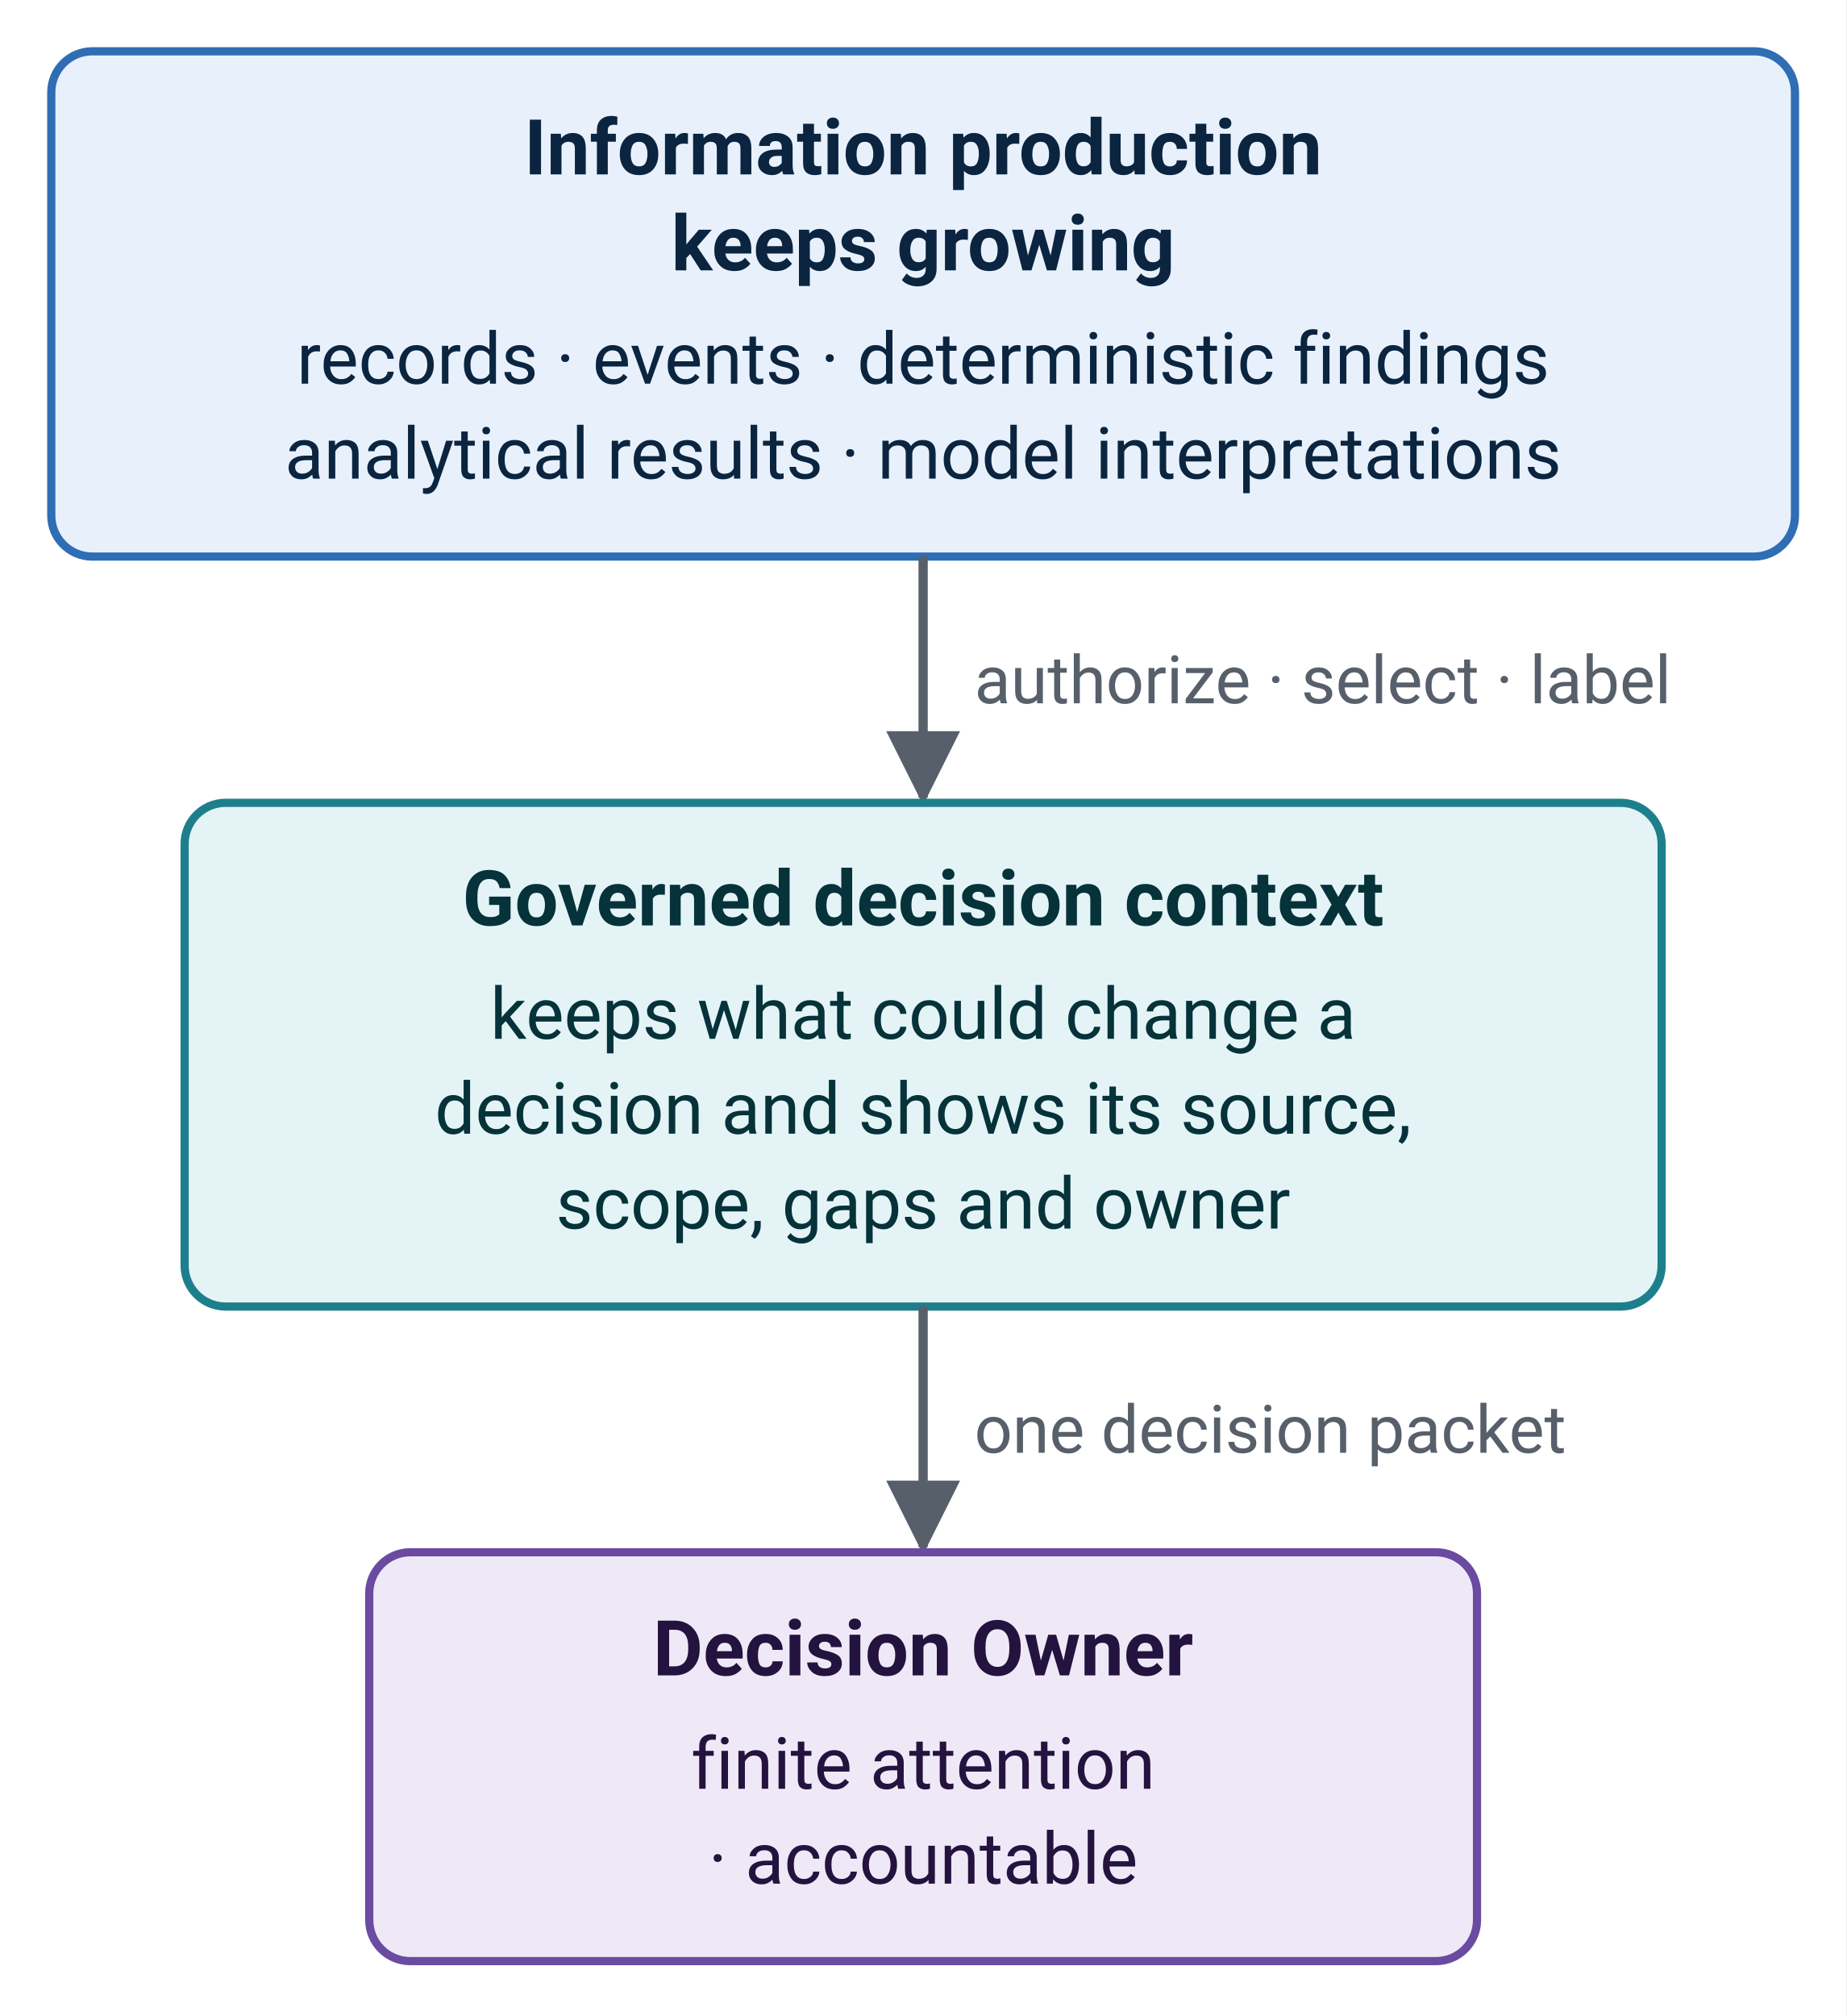
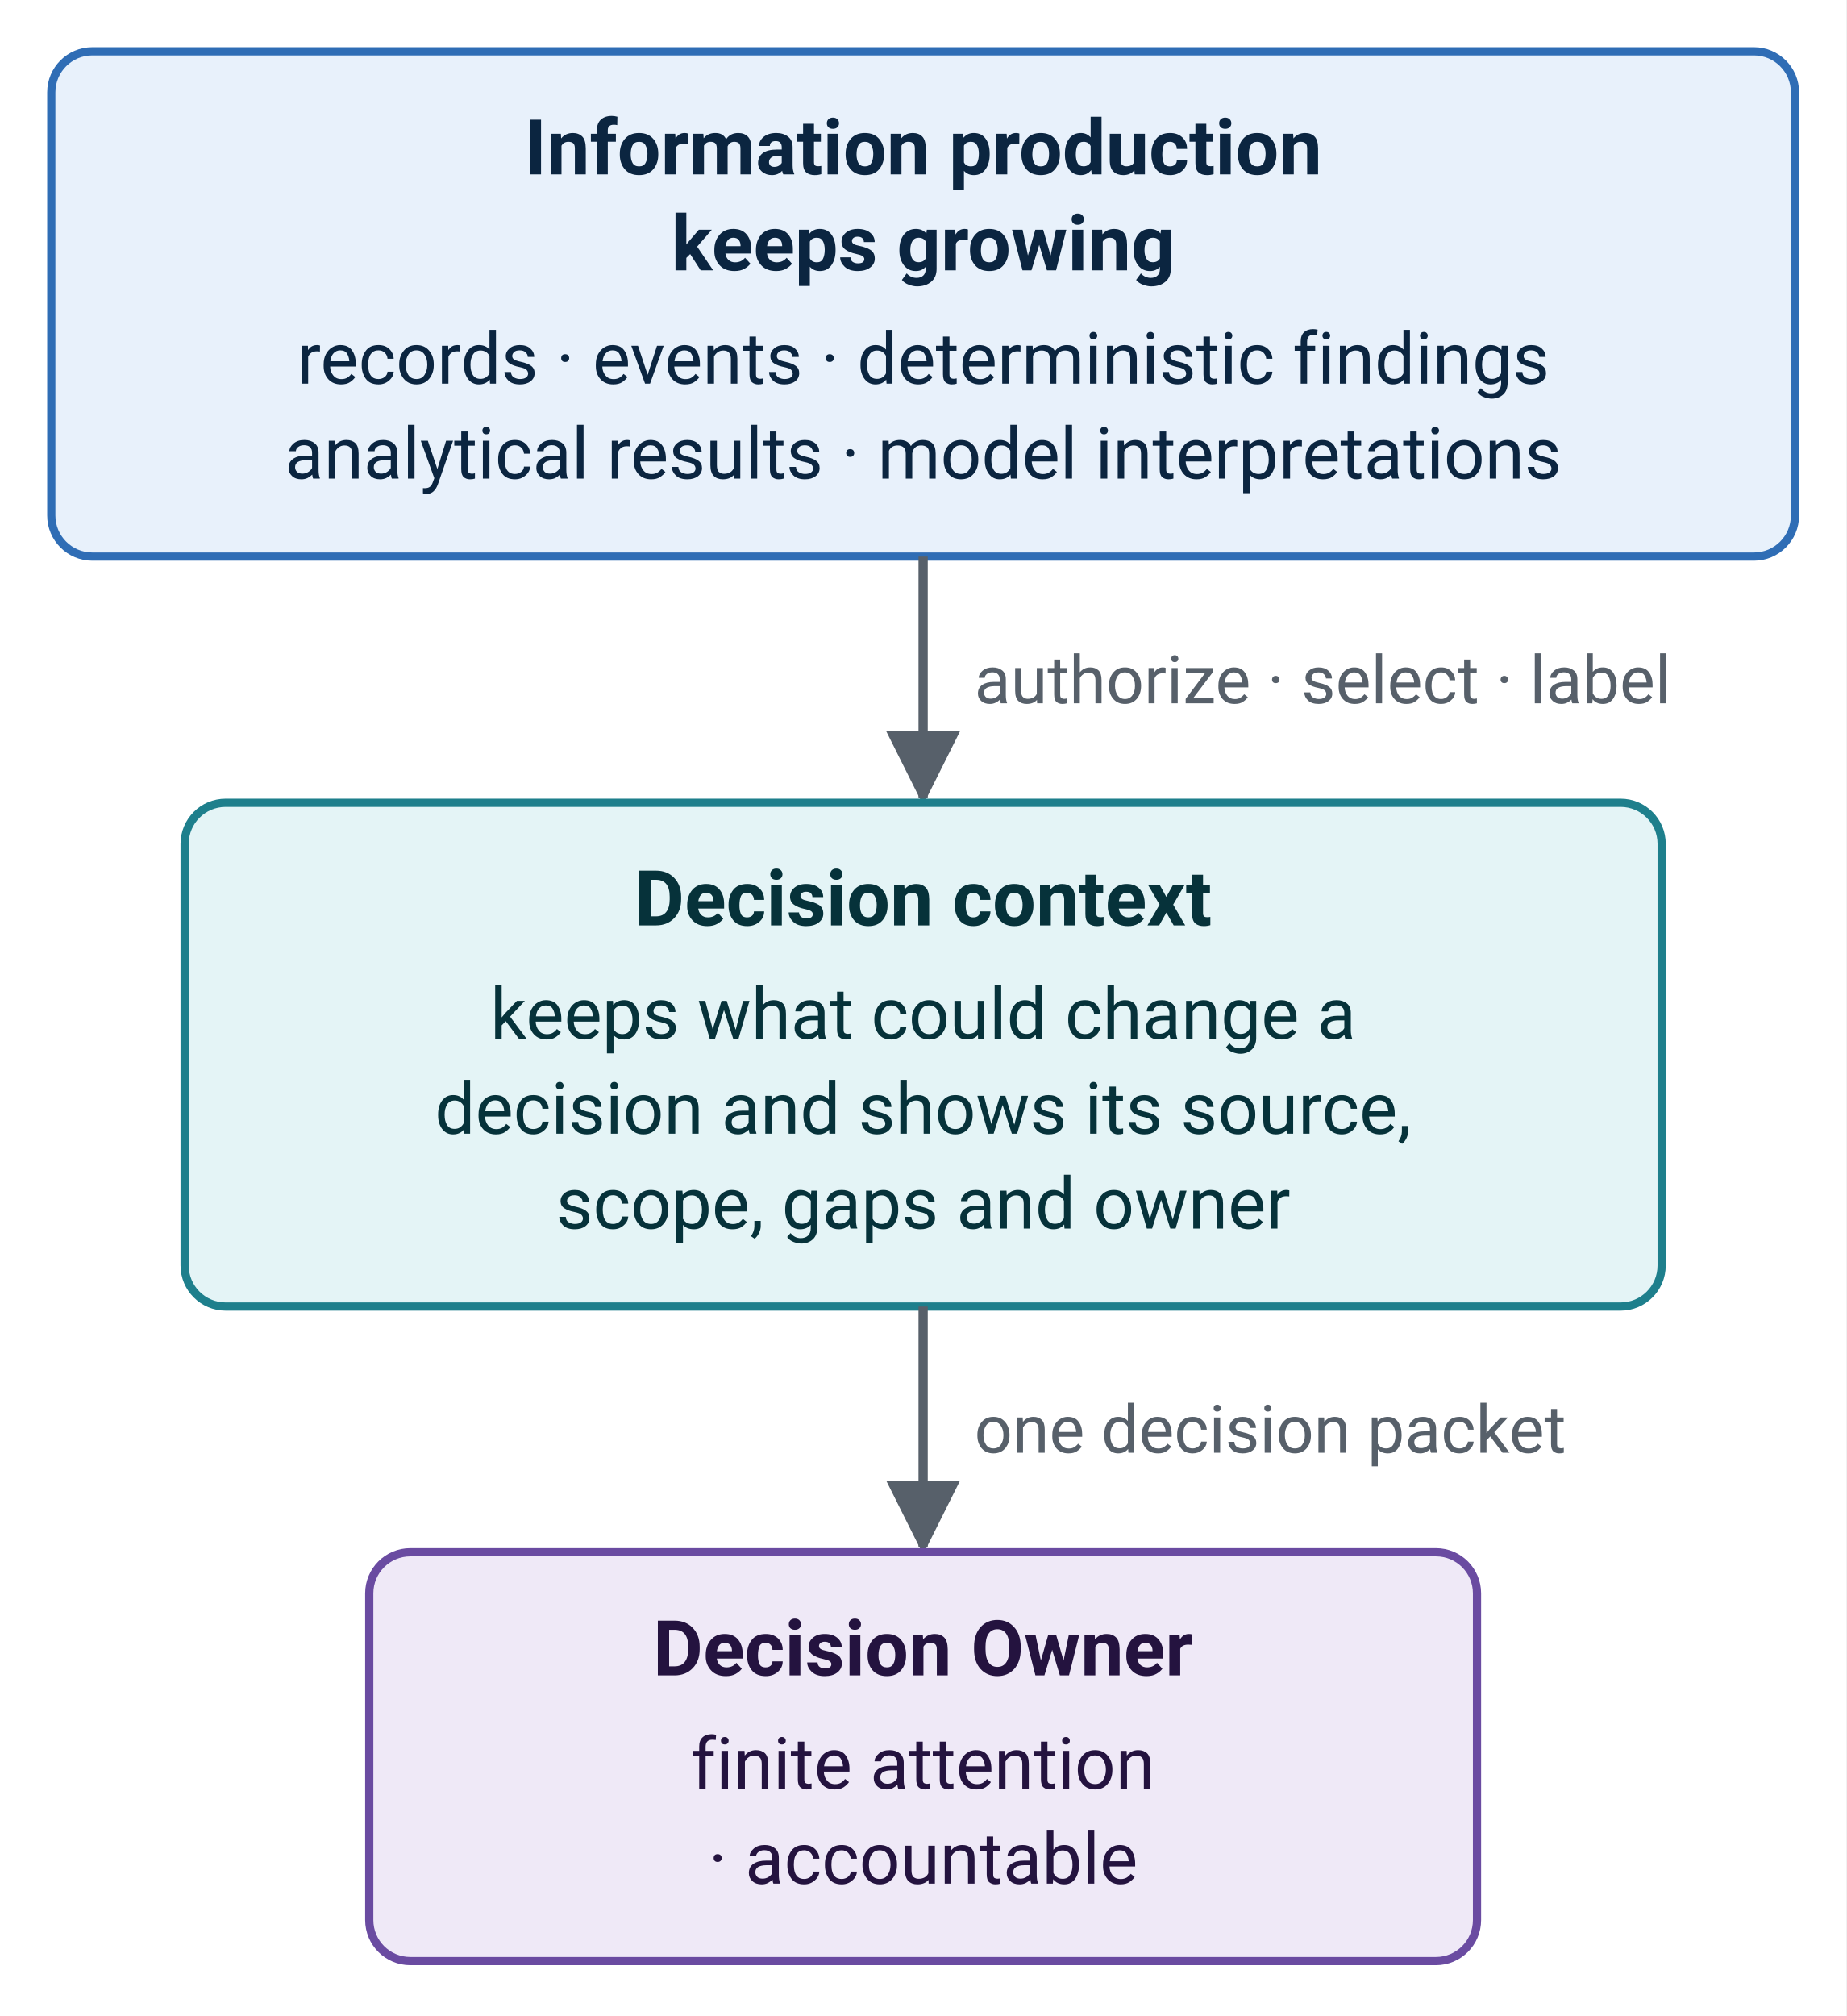
<svg xmlns="http://www.w3.org/2000/svg" viewBox="0 0 360 393" width="360" height="393" role="img" aria-labelledby="t d" font-family="-apple-system, 'Segoe UI', Roboto, Helvetica, Arial, sans-serif">
  <defs>
    <marker id="arr" viewBox="0 0 10 10" refX="9" refY="5" markerWidth="8" markerHeight="8" orient="auto-start-reverse">
      <path d="M0 0 L10 5 L0 10 z" fill="#57606a" />
    </marker>
    <marker id="arrs" viewBox="0 0 10 10" refX="9" refY="5" markerWidth="5.5" markerHeight="5.5" orient="auto-start-reverse">
      <path d="M0 0 L10 5 L0 10 z" fill="#57606a" />
    </marker>
  </defs>
  <rect width="360" height="393" fill="#ffffff" />
  <rect x="10.0" y="10.0" width="340.0" height="98.5" rx="8" fill="#E8F1FB" stroke="#2F6DB5" stroke-width="1.6" />
  <text x="180.0" y="34.0" font-size="15" text-anchor="middle" font-weight="700" fill="#0B2540">Information production</text>
  <text x="180.0" y="52.7" font-size="15" text-anchor="middle" font-weight="700" fill="#0B2540">keeps growing</text>
  <text x="180.0" y="74.8" font-size="14" text-anchor="middle" fill="#0B2540">records · events · deterministic findings</text>
  <text x="180.0" y="93.3" font-size="14" text-anchor="middle" fill="#0B2540">analytical results · model interpretations</text>
  <path d="M180.0 108.5 L180.0 155.5" fill="none" stroke="#57606a" stroke-width="1.8" marker-end="url(#arr)" />
  <text x="190.0" y="137.1" font-size="13" text-anchor="start" fill="#57606a">authorize · select · label</text>
  <rect x="36.0" y="156.5" width="288.0" height="98.2" rx="8" fill="#E4F4F6" stroke="#1E7F8C" stroke-width="1.6" />
-   <text x="180.0" y="180.4" font-size="15" text-anchor="middle" font-weight="700" fill="#06323A">Governed decision context</text>
+   <text x="180.0" y="180.4" font-size="15" text-anchor="middle" font-weight="700" fill="#06323A">Decision context</text>
  <text x="180.0" y="202.5" font-size="14" text-anchor="middle" fill="#06323A">keeps what could change a</text>
  <text x="180.0" y="221.0" font-size="14" text-anchor="middle" fill="#06323A">decision and shows its source,</text>
  <text x="180.0" y="239.5" font-size="14" text-anchor="middle" fill="#06323A">scope, gaps and owner</text>
  <path d="M180.0 254.7 L180.0 301.6" fill="none" stroke="#57606a" stroke-width="1.8" marker-end="url(#arr)" />
  <text x="190.0" y="283.2" font-size="13" text-anchor="start" fill="#57606a">one decision packet</text>
  <rect x="72.0" y="302.6" width="216.0" height="79.7" rx="8" fill="#EFE9F7" stroke="#6A4BA1" stroke-width="1.6" />
  <text x="180.0" y="326.6" font-size="15" text-anchor="middle" font-weight="700" fill="#24133F">Decision Owner</text>
  <text x="180.0" y="348.7" font-size="14" text-anchor="middle" fill="#24133F">finite attention</text>
  <text x="180.0" y="367.2" font-size="14" text-anchor="middle" fill="#24133F">· accountable</text>
</svg>
